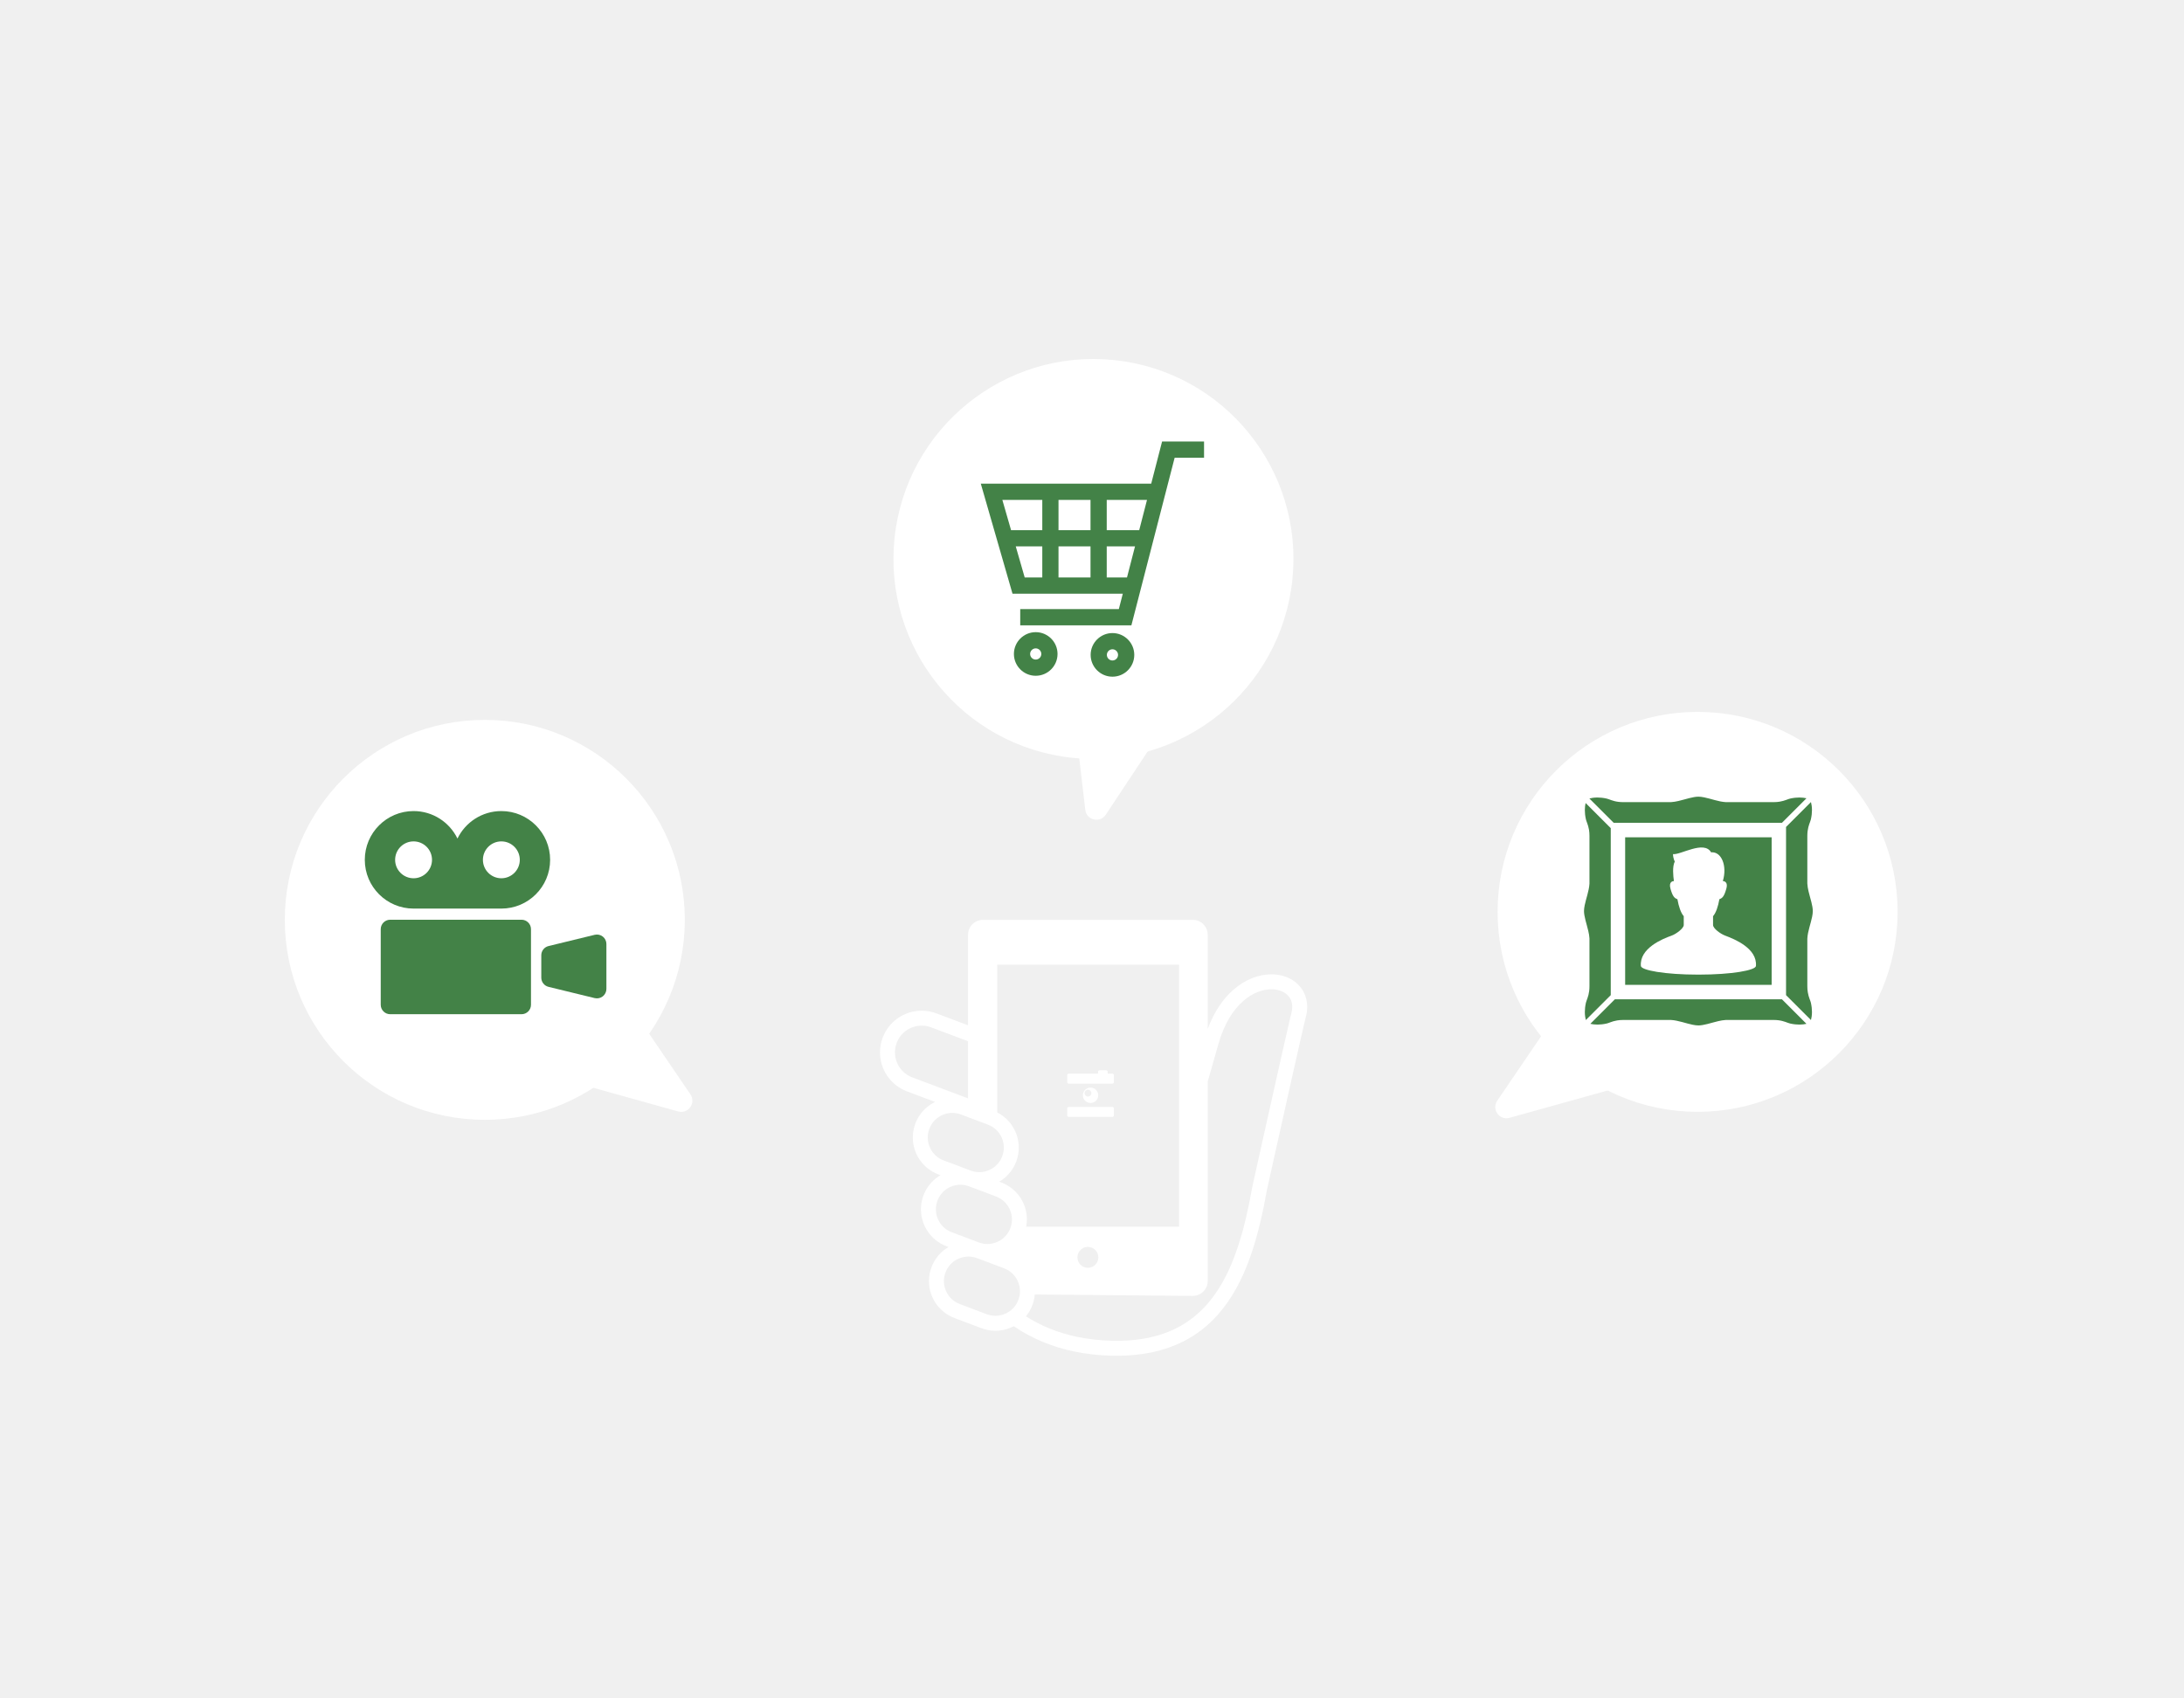
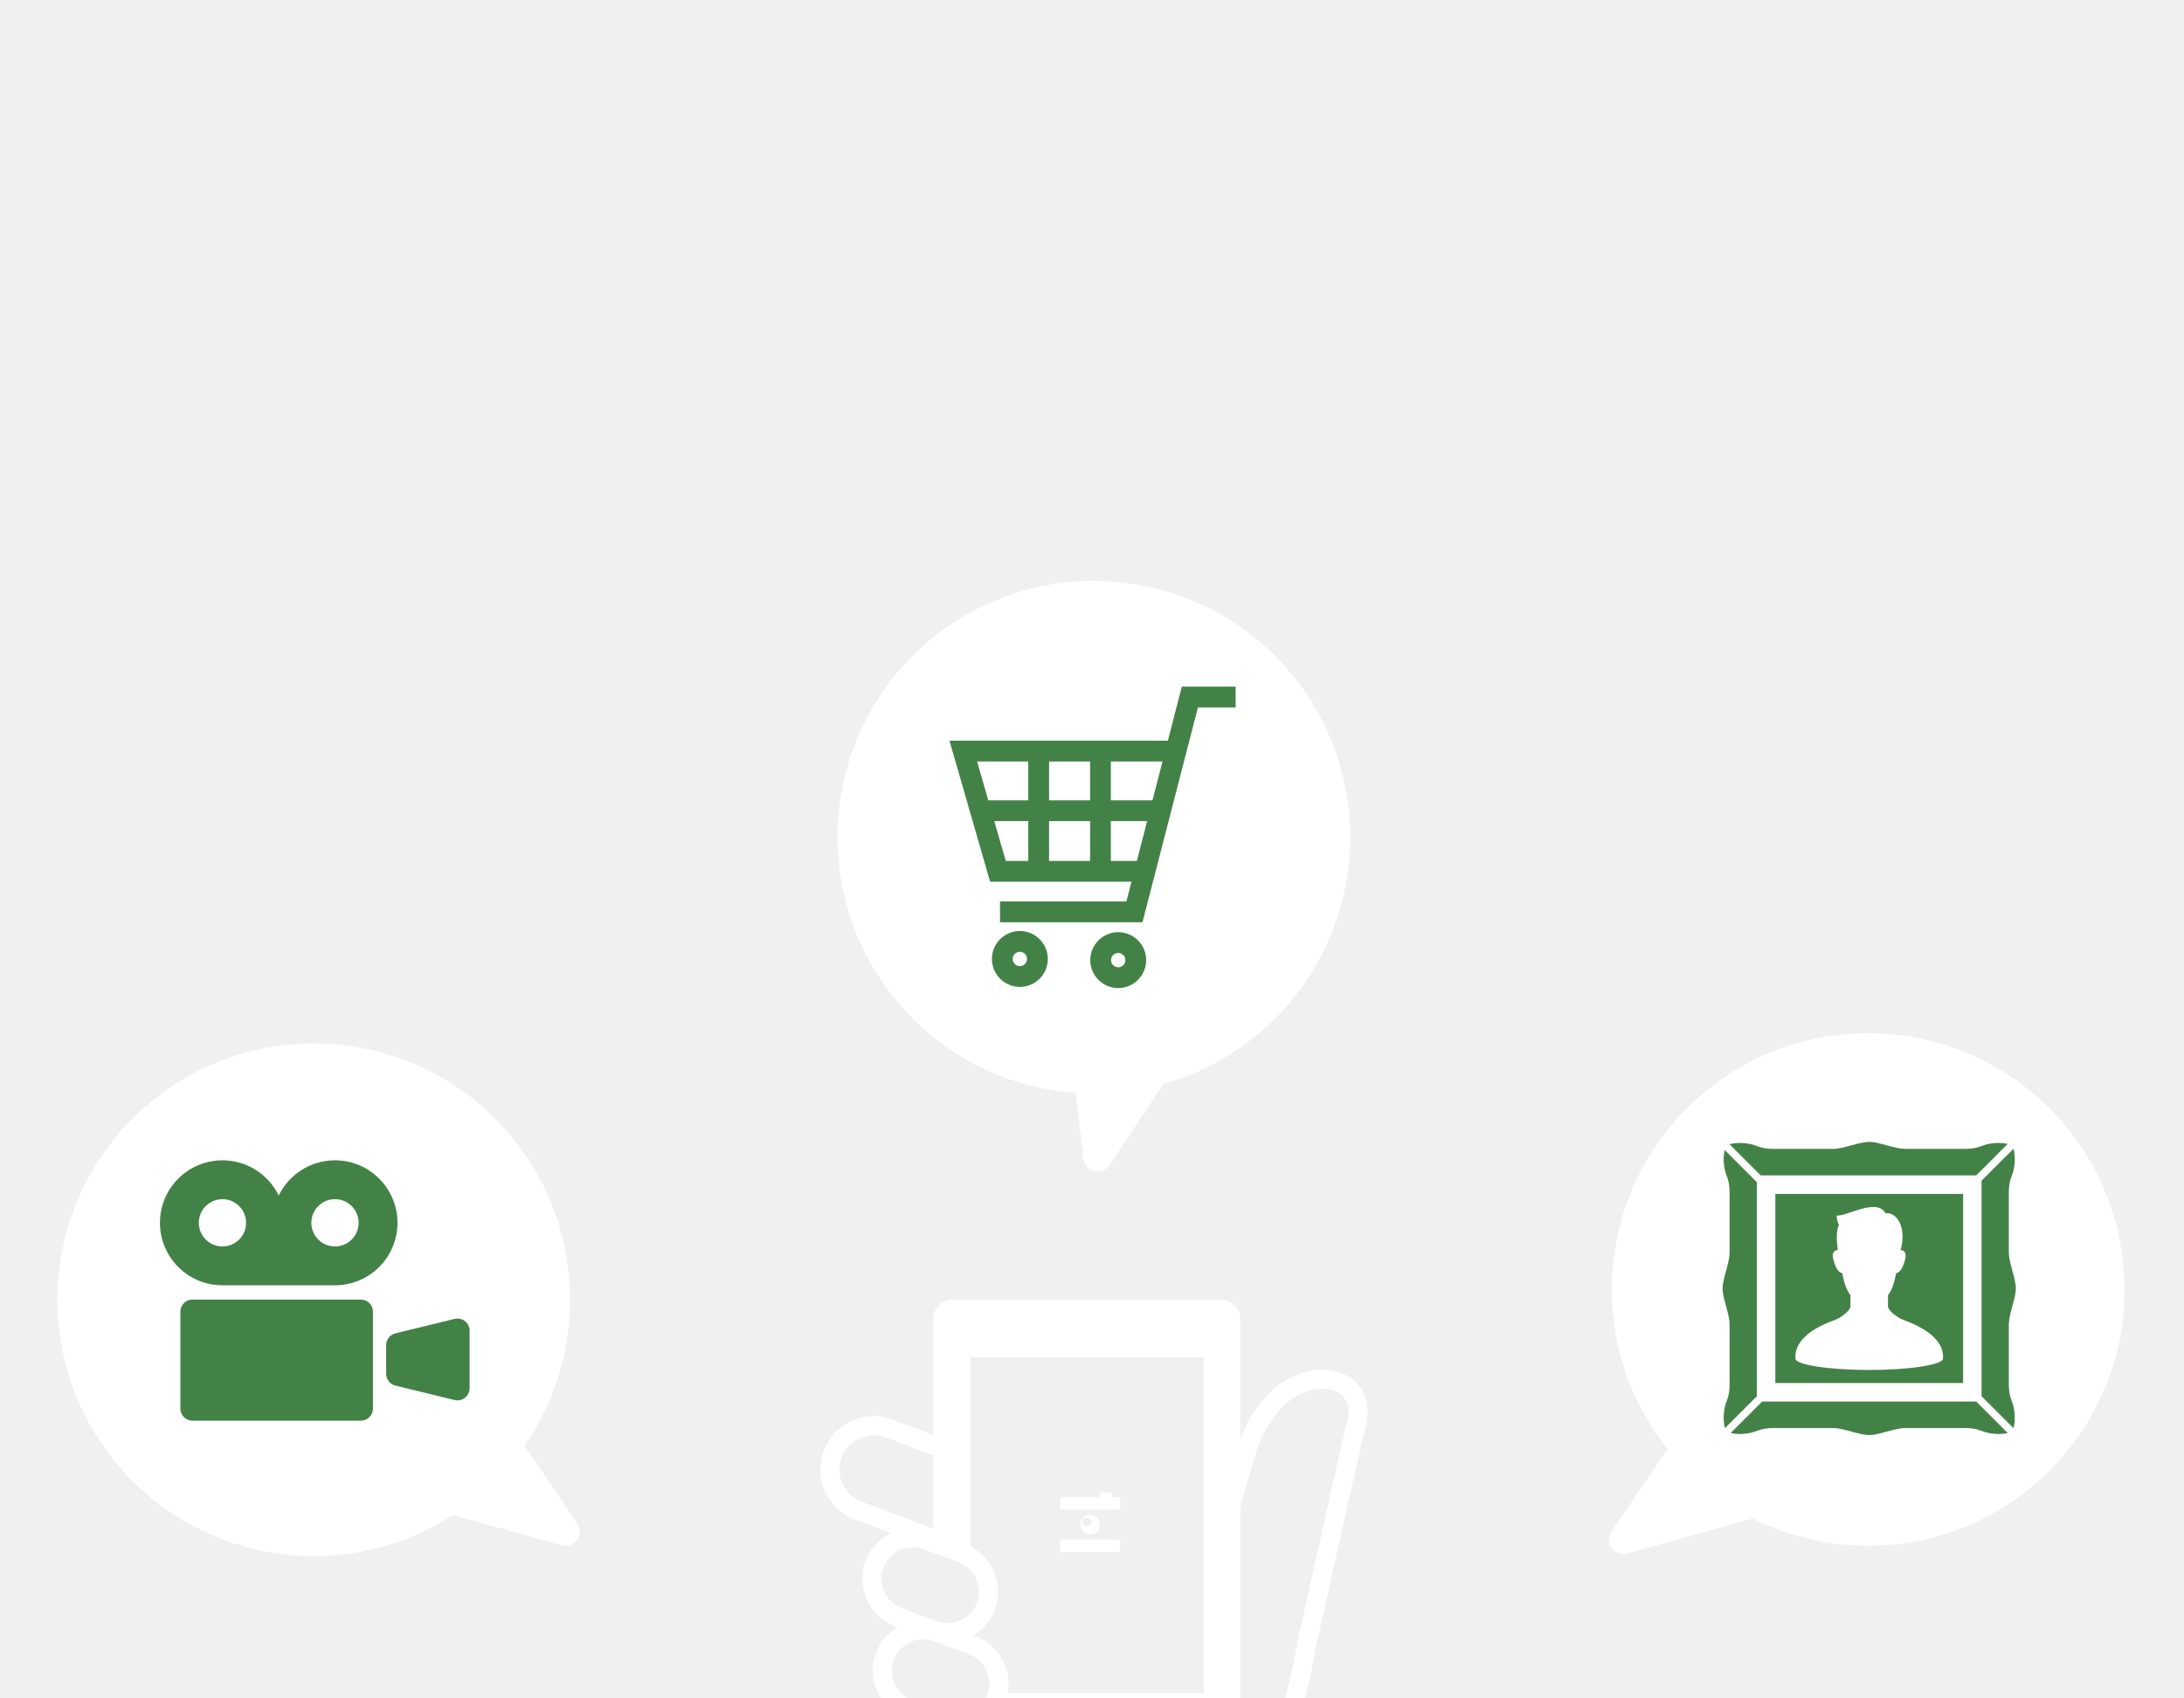
- <svg xmlns="http://www.w3.org/2000/svg" width="1365" height="1061" viewBox="0 0 1365 1061" fill="none">
+ <svg xmlns="http://www.w3.org/2000/svg" width="1365" height="1061" viewBox="150 0 1065 710" fill="none">
  <path d="M815.197 620.956C813.426 617.12 810.442 614.079 806.837 612.076C803.232 610.074 799.021 609.057 794.579 609.057C786.789 609.057 778.254 612.18 770.695 618.855C764.399 624.412 758.843 632.444 754.826 643.136V584.341C754.826 579.185 750.631 575 745.48 575H614.366C609.21 575 605.019 579.185 605.019 584.341V640.907L585.238 633.456C582.229 632.32 579.117 631.787 576.061 631.787C570.782 631.787 565.678 633.384 561.395 636.306C557.107 639.213 553.636 643.449 551.674 648.657C550.539 651.665 550 654.783 550 657.833C550 663.102 551.608 668.207 554.519 672.5C557.425 676.772 561.668 680.254 566.874 682.216L584.427 688.82C583.348 689.344 582.306 689.944 581.31 690.622C577.258 693.381 573.951 697.401 572.103 702.336C571.018 705.176 570.51 708.129 570.51 711.025C570.51 716.028 572.02 720.855 574.794 724.927C577.556 728.979 581.572 732.266 586.512 734.14L587.812 734.628C587.333 734.905 586.851 735.208 586.399 735.521C582.322 738.269 579.03 742.28 577.176 747.235C576.097 750.075 575.589 753.023 575.589 755.919C575.589 760.931 577.104 765.749 579.878 769.806C582.62 773.883 586.636 777.17 591.565 779.018L592.859 779.511C592.356 779.794 591.878 780.097 591.401 780.425C587.344 783.167 584.037 787.188 582.188 792.118C581.104 794.979 580.602 797.926 580.602 800.828C580.602 805.814 582.117 810.662 584.879 814.708C587.642 818.765 591.663 822.072 596.598 823.921L613.452 830.269C616.292 831.337 619.244 831.861 622.14 831.861C626.187 831.861 630.105 830.844 633.608 829.016C638.944 832.662 645.106 836.103 652.218 839.009C663.86 843.755 677.947 847.056 694.744 847.446C695.807 847.472 696.849 847.482 697.897 847.482C714.248 847.492 727.908 844.371 739.257 838.691C747.762 834.439 754.93 828.759 760.928 822.058C769.945 812.008 776.35 799.714 781.181 786.27C785.999 772.856 789.27 758.266 791.914 743.431C791.981 743.123 792.326 741.592 792.875 739.102C795.052 729.298 800.511 704.732 805.595 682.013C808.132 670.659 810.581 659.766 812.482 651.426C813.421 647.257 814.233 643.724 814.849 641.099C815.152 639.79 815.408 638.701 815.609 637.879C815.799 637.068 815.948 636.483 815.989 636.344C816.667 633.966 817 631.645 817 629.406C817.005 626.379 816.378 623.508 815.197 620.956ZM570.161 673.464C566.802 672.2 564.122 669.993 562.247 667.241C560.373 664.488 559.346 661.201 559.346 657.832C559.346 655.876 559.684 653.899 560.419 651.942C561.688 648.583 563.89 645.898 566.648 644.023C569.39 642.159 572.687 641.122 576.061 641.122C578.007 641.122 579.99 641.461 581.942 642.196L605.02 650.885V686.59L570.161 673.464ZM582.527 719.672C580.806 717.13 579.857 714.126 579.857 711.024C579.857 709.227 580.175 707.419 580.842 705.622C582.003 702.541 584.036 700.07 586.563 698.35C589.084 696.635 592.109 695.68 595.195 695.68C596.987 695.68 598.8 696.004 600.592 696.666H600.613L605.019 698.34L617.467 703.023C619.768 703.886 621.709 705.232 623.281 706.916C623.799 707.471 624.287 708.087 624.739 708.744C626.454 711.261 627.389 714.29 627.389 717.372C627.389 719.169 627.07 720.987 626.398 722.794C625.673 724.741 624.605 726.415 623.281 727.837C622.489 728.68 621.637 729.408 620.677 730.06C618.156 731.781 615.151 732.715 612.049 732.715C610.252 732.715 608.439 732.397 606.647 731.719L605.019 731.102L589.798 725.392C586.706 724.216 584.242 722.198 582.527 719.672ZM587.585 764.559C585.874 762.028 584.94 759.008 584.94 755.916C584.94 754.124 585.248 752.312 585.926 750.525C587.082 747.423 589.1 744.979 591.647 743.233C594.163 741.518 597.193 740.573 600.274 740.573C601.846 740.573 603.437 740.809 605.019 741.348C605.245 741.405 605.45 741.497 605.676 741.569L622.531 747.921C622.792 748.014 623.034 748.112 623.281 748.225C626.023 749.421 628.231 751.306 629.797 753.622C631.518 756.163 632.468 759.173 632.468 762.275C632.468 764.072 632.155 765.88 631.487 767.677C631.487 767.677 631.461 767.708 631.461 767.728C630.305 770.799 628.262 773.244 625.766 774.948C623.239 776.664 620.209 777.613 617.129 777.613C615.336 777.613 613.523 777.3 611.731 776.633L605.02 774.106L594.878 770.27C591.775 769.109 589.325 767.091 587.585 764.559ZM636.694 811.943C636.632 812.148 636.561 812.374 636.488 812.58C635.328 815.661 633.304 818.126 630.778 819.841C628.246 821.561 625.242 822.522 622.14 822.522C620.343 822.522 618.535 822.204 616.738 821.526L599.884 815.174C596.782 814.019 594.333 811.975 592.612 809.453C590.897 806.937 589.942 803.912 589.942 800.826C589.942 799.029 590.261 797.195 590.938 795.423C592.093 792.327 594.127 789.852 596.648 788.137C599.093 786.468 602.03 785.539 605.019 785.487H605.286C607.073 785.487 608.891 785.785 610.683 786.468L611.417 786.741L627.532 792.81C630.634 793.981 633.089 796.009 634.824 798.531C636.544 801.068 637.485 804.077 637.485 807.184C637.485 808.749 637.238 810.351 636.694 811.943ZM625.838 739.176L624.497 738.672C624.985 738.395 625.457 738.092 625.93 737.779C630.002 735.037 633.289 731.01 635.143 726.081C636.227 723.225 636.735 720.267 636.735 717.372C636.735 712.369 635.22 707.553 632.452 703.496C630.192 700.152 627.07 697.323 623.281 695.402V603.028H736.935V766.793H641.357C641.634 765.283 641.808 763.774 641.808 762.274C641.808 757.268 640.299 752.445 637.536 748.368C634.773 744.321 630.752 741.024 625.838 739.176ZM686.465 785.974C686.465 789.584 683.538 792.521 679.923 792.521C676.312 792.521 673.386 789.584 673.386 785.974C673.386 782.369 676.312 779.437 679.923 779.437C683.538 779.437 686.465 782.369 686.465 785.974ZM807.007 633.784C806.857 634.287 806.688 634.991 806.426 636.069C805.481 640.033 803.53 648.568 801.136 659.188C793.968 691.027 782.783 741.477 782.783 741.477L782.762 741.569L782.742 741.672C780.43 754.654 777.653 767.277 773.857 778.821C771.018 787.489 767.603 795.547 763.423 802.716C757.137 813.485 749.187 822.235 738.686 828.382C728.164 834.519 714.982 838.134 697.895 838.144C696.93 838.144 695.954 838.124 694.958 838.103C679.265 837.733 666.344 834.683 655.75 830.359C650.302 828.13 645.474 825.563 641.202 822.841C642.875 820.797 644.262 818.466 645.228 815.867C645.721 814.583 646.091 813.253 646.337 811.944C646.527 811.025 646.65 810.105 646.717 809.191L745.479 810.074C750.63 810.074 754.826 805.889 754.826 800.738V676.073C756.52 670.106 758.708 662.413 761.542 652.46C765.178 639.694 770.868 631.17 776.881 625.85C782.9 620.534 789.294 618.398 794.578 618.398C798.609 618.398 801.947 619.635 804.16 621.53C805.264 622.48 806.117 623.579 806.713 624.873C807.309 626.162 807.652 627.647 807.658 629.402C807.658 630.713 807.463 632.166 807.007 633.784Z" fill="white" />
  <rect width="250" height="250" rx="125" transform="matrix(-0.994497 -0.104769 -0.104769 0.994497 820.816 238.192)" fill="white" />
  <path d="M756.062 411.212C759.351 406.245 755.329 399.701 749.413 400.393L674.004 409.214C670.164 409.663 667.416 413.14 667.865 416.98L678.305 506.239C679.063 512.718 687.491 514.73 691.094 509.291L756.062 411.212Z" fill="white" />
  <rect width="250" height="250" rx="125" transform="matrix(-1 0 0 1 428 450)" fill="white" />
  <path d="M310.524 663.184C304.786 661.585 303.54 654.005 308.465 650.654L371.231 607.938C374.427 605.763 378.782 606.591 380.957 609.787L431.518 684.082C435.188 689.475 430.136 696.514 423.852 694.763L310.524 663.184Z" fill="white" />
  <rect x="936" y="445" width="250" height="250" rx="125" fill="white" />
  <path d="M1056.76 667.184C1062.5 665.585 1063.74 658.005 1058.82 654.654L996.051 611.938C992.855 609.763 988.5 610.591 986.325 613.787L935.764 688.082C932.094 693.475 937.146 700.515 943.43 698.763L1056.76 667.184Z" fill="white" />
  <rect x="667" y="671.16" width="29.184" height="6.24" rx="0.96" fill="white" />
  <rect x="667" y="691.944" width="29.184" height="6.24" rx="0.96" fill="white" />
  <path d="M681.598 679.866C684.252 679.866 686.404 682.018 686.404 684.672C686.404 687.326 684.252 689.478 681.598 689.478C678.944 689.478 676.792 687.326 676.792 684.672C676.792 682.018 678.944 679.866 681.598 679.866ZM679.975 681.193C678.803 681.194 677.853 682.144 677.853 683.315C677.853 684.487 678.803 685.437 679.975 685.438C681.147 685.438 682.097 684.487 682.097 683.315C682.097 682.144 681.147 681.193 679.975 681.193Z" fill="white" />
  <rect x="686.296" y="669" width="6" height="6.48" rx="0.96" fill="white" />
  <path d="M726.301 276L719.499 302.354H613L632.815 371.117H701.754L699.269 380.747H637.643V390.885H707.121L734.152 286.137H752.528V276H726.301ZM691.708 360.98V341.552H709.384L704.37 360.98H691.708ZM716.884 312.491L712 331.415H691.708V312.491H716.884ZM681.571 341.552V360.98H661.566V341.552H681.571ZM681.571 312.491V331.415H661.566V312.491H681.571ZM651.429 312.491V331.415H631.925L626.471 312.491H651.429ZM651.429 341.552V360.98H640.444L634.845 341.552H651.429Z" fill="#438247" />
  <path d="M647.325 395.161C639.808 395.161 633.692 401.277 633.692 408.794C633.692 416.311 639.808 422.428 647.325 422.428C654.843 422.428 660.959 416.311 660.959 408.794C660.959 401.277 654.843 395.161 647.325 395.161ZM647.325 412.291C645.397 412.291 643.828 410.723 643.828 408.794C643.828 406.866 645.397 405.298 647.325 405.298C649.253 405.298 650.822 406.866 650.822 408.794C650.822 410.723 649.253 412.291 647.325 412.291Z" fill="#438247" />
  <path d="M695.288 395.731C687.77 395.731 681.654 401.847 681.654 409.366C681.654 416.885 687.77 423 695.288 423C702.805 423 708.921 416.884 708.921 409.366C708.921 401.847 702.805 395.731 695.288 395.731ZM695.288 412.863C693.359 412.863 691.791 411.295 691.791 409.366C691.791 407.438 693.359 405.868 695.288 405.868C697.216 405.868 698.784 407.438 698.784 409.366C698.784 411.295 697.216 412.863 695.288 412.863Z" fill="#438247" />
  <path d="M1107.28 615.618V523.385H1015.72V615.618H1107.28V615.618ZM1044.73 584.873C1047.54 583.877 1052.34 580.333 1052.34 578.23C1052.34 576.836 1052.34 575.093 1052.34 572.706C1050.55 570.713 1049.19 566.672 1048.38 562.092C1046.5 561.419 1045.42 560.34 1044.07 555.624C1042.7 550.801 1045.94 550.77 1046.2 550.773C1045.75 547.689 1045.13 541.595 1046.74 538.54C1046.74 538.54 1045.64 536.552 1045.64 533.906C1050.27 534.569 1065.04 525.089 1069.45 532.806C1075.85 532.143 1079.67 541.168 1076.77 550.773C1076.77 550.773 1080.36 550.602 1078.93 555.624C1077.58 560.34 1076.5 561.42 1074.62 562.093C1073.8 566.673 1072.45 570.713 1070.66 572.706C1070.66 575.093 1070.66 576.836 1070.66 578.231C1070.66 580.334 1075.17 583.716 1078.27 584.873C1084.05 587.035 1098.38 592.797 1097.46 603.84C1097.23 606.491 1082.67 609.239 1061.5 609.239C1040.32 609.239 1025.77 606.491 1025.55 603.84C1024.62 592.81 1038.92 586.92 1044.73 584.873Z" fill="#438247" />
  <path d="M1113.7 514.347L1129.04 499.005C1127.87 498.74 1126.38 498.525 1124.58 498.525C1122.92 498.525 1120.99 498.706 1118.81 499.2C1118.5 499.272 1118.16 499.374 1117.77 499.512C1117.37 499.65 1116.92 499.824 1116.39 500.016C1115.34 500.4 1113.99 500.845 1112.31 501.119C1111.19 501.306 1109.92 501.416 1108.49 501.416C1104.02 501.416 1084.64 501.416 1079.86 501.416C1079.18 501.416 1078.79 501.416 1078.79 501.416H1078.71L1078.63 501.413C1077.44 501.352 1076.27 501.173 1075.11 500.94C1073.95 500.704 1072.8 500.415 1071.65 500.111C1069.37 499.499 1067.13 498.839 1065.11 498.432C1063.77 498.159 1062.54 497.998 1061.5 498C1060.72 498 1059.83 498.089 1058.87 498.248C1057.91 498.409 1056.88 498.642 1055.8 498.913C1053.65 499.456 1051.36 500.152 1049.05 500.686C1047.5 501.042 1045.95 501.329 1044.38 501.413L1044.29 501.416H1044.21C1044.21 501.416 1019.62 501.416 1014.52 501.416C1012.36 501.418 1010.59 501.163 1009.12 500.796C1007.66 500.433 1006.52 499.977 1005.64 499.66C1005.06 499.445 1004.6 499.294 1004.19 499.2C1002.01 498.706 1000.08 498.525 998.421 498.525C996.303 498.525 994.609 498.819 993.366 499.148L1008.56 514.347H1113.7Z" fill="#438247" />
  <path d="M1009.3 624.652L993.961 639.994C995.133 640.261 996.619 640.475 998.421 640.475C1000.08 640.475 1002.01 640.294 1004.19 639.8C1004.5 639.728 1004.84 639.626 1005.23 639.488C1005.63 639.352 1006.08 639.176 1006.61 638.984C1007.66 638.602 1009.01 638.152 1010.69 637.879C1011.81 637.694 1013.08 637.584 1014.52 637.584C1019.62 637.584 1044.21 637.584 1044.21 637.584H1044.29L1044.37 637.587C1045.56 637.648 1046.73 637.827 1047.89 638.06C1049.05 638.293 1050.2 638.585 1051.35 638.889C1053.63 639.501 1055.87 640.158 1057.89 640.568C1059.23 640.841 1060.46 641.003 1061.5 641C1062.28 641 1063.17 640.911 1064.13 640.749C1065.09 640.591 1066.12 640.358 1067.2 640.087C1069.35 639.547 1071.64 638.848 1073.95 638.314C1075.49 637.956 1077.05 637.671 1078.63 637.587L1078.71 637.585H1078.79C1078.79 637.585 1079.18 637.585 1079.86 637.585C1080.54 637.585 1081.52 637.585 1082.71 637.585C1085.1 637.585 1088.33 637.585 1091.73 637.585C1098.51 637.585 1105.93 637.585 1108.48 637.585C1110.64 637.582 1112.41 637.835 1113.88 638.201C1115.34 638.567 1116.48 639.023 1117.36 639.34C1117.94 639.555 1118.4 639.706 1118.81 639.8C1120.99 640.294 1122.92 640.476 1124.58 640.476C1126.38 640.476 1127.87 640.263 1129.04 639.997L1113.7 624.653H1009.3V624.652Z" fill="#438247" />
  <path d="M1129.58 586.792V586.71L1129.59 586.625C1129.65 585.443 1129.83 584.274 1130.06 583.112C1130.29 581.951 1130.58 580.796 1130.89 579.653C1131.5 577.37 1132.16 575.126 1132.57 573.11C1132.84 571.77 1133 570.536 1133 569.5C1133 568.725 1132.91 567.834 1132.75 566.872C1132.59 565.91 1132.36 564.877 1132.09 563.802C1131.54 561.653 1130.85 559.357 1130.31 557.047C1129.96 555.504 1129.67 553.953 1129.59 552.375L1129.58 552.293V552.206C1129.58 552.206 1129.58 527.617 1129.58 522.515C1129.58 520.355 1129.84 518.585 1130.2 517.119C1130.57 515.655 1131.02 514.517 1131.34 513.644C1131.55 513.063 1131.71 512.603 1131.8 512.191C1132.29 510.008 1132.48 508.084 1132.48 506.421C1132.48 504.302 1132.18 502.608 1131.85 501.365L1116.28 516.932V622.068L1131.85 637.633C1132.18 636.389 1132.48 634.701 1132.48 632.579C1132.48 630.916 1132.29 628.992 1131.8 626.809C1131.73 626.5 1131.63 626.165 1131.49 625.771C1131.35 625.374 1131.18 624.921 1130.98 624.392C1130.6 623.338 1130.15 621.989 1129.88 620.308C1129.69 619.19 1129.58 617.926 1129.58 616.485C1129.58 612.018 1129.58 592.636 1129.58 587.859C1129.58 587.178 1129.58 586.794 1129.58 586.792Z" fill="#438247" />
  <path d="M1006.72 517.674L991.008 501.961C990.74 503.133 990.525 504.619 990.525 506.42C990.525 508.084 990.706 510.008 991.202 512.19C991.272 512.5 991.374 512.835 991.512 513.229C991.648 513.626 991.822 514.079 992.016 514.606C992.4 515.663 992.848 517.011 993.122 518.69C993.306 519.811 993.416 521.074 993.416 522.515C993.416 527.617 993.416 552.206 993.416 552.206V552.29L993.413 552.375C993.352 553.557 993.173 554.726 992.937 555.888C992.707 557.049 992.413 558.203 992.111 559.347C991.499 561.627 990.839 563.874 990.432 565.89C990.159 567.23 989.998 568.463 990 569.5C990 570.275 990.089 571.166 990.251 572.128C990.409 573.09 990.642 574.124 990.913 575.195C991.453 577.347 992.152 579.642 992.686 581.953C993.045 583.496 993.329 585.046 993.413 586.625L993.416 586.712V586.791C993.416 586.791 993.416 587.178 993.416 587.859C993.416 588.542 993.416 589.522 993.416 590.714C993.416 593.099 993.416 596.331 993.416 599.726C993.416 606.509 993.416 613.932 993.416 616.485C993.418 618.645 993.163 620.415 992.799 621.881C992.433 623.345 991.975 624.484 991.66 625.356C991.446 625.937 991.295 626.397 991.202 626.812C990.706 628.992 990.525 630.916 990.525 632.579C990.525 634.698 990.819 636.391 991.149 637.633L1006.72 622.068L1006.72 517.674Z" fill="#438247" />
  <path d="M313.343 507C301.279 507 290.855 514.014 285.915 524.184C280.975 514.014 270.547 507 258.483 507C241.645 507 228 520.645 228 537.483C228 554.317 241.645 567.957 258.483 567.957H313.343C330.181 567.957 343.826 554.317 343.826 537.483C343.826 520.645 330.181 507 313.343 507ZM258.483 549.008C252.114 549.008 246.953 543.842 246.953 537.483C246.953 531.115 252.114 525.953 258.483 525.953C264.842 525.953 270.003 531.115 270.003 537.483C270.003 543.842 264.842 549.008 258.483 549.008ZM313.343 549.008C306.979 549.008 301.822 543.842 301.822 537.483C301.822 531.115 306.979 525.953 313.343 525.953C319.712 525.953 324.873 531.115 324.873 537.483C324.873 543.842 319.712 549.008 313.343 549.008Z" fill="#438247" />
  <path d="M325.951 574.92H243.875C240.603 574.92 237.958 577.565 237.958 580.832V628.075C237.958 631.342 240.603 633.992 243.875 633.992H325.951C329.223 633.992 331.868 631.342 331.868 628.075V580.832C331.868 577.565 329.223 574.92 325.951 574.92Z" fill="#438247" />
  <path d="M376.742 585.445C375.313 584.325 373.447 583.924 371.682 584.348L342.826 591.38C340.172 592.025 338.305 594.403 338.305 597.131V611.135C338.305 613.863 340.172 616.236 342.826 616.881L371.682 623.918C373.447 624.342 375.314 623.941 376.742 622.821C378.166 621.697 379 619.982 379 618.167V590.094C379 588.283 378.166 586.569 376.742 585.445Z" fill="#438247" />
</svg>
